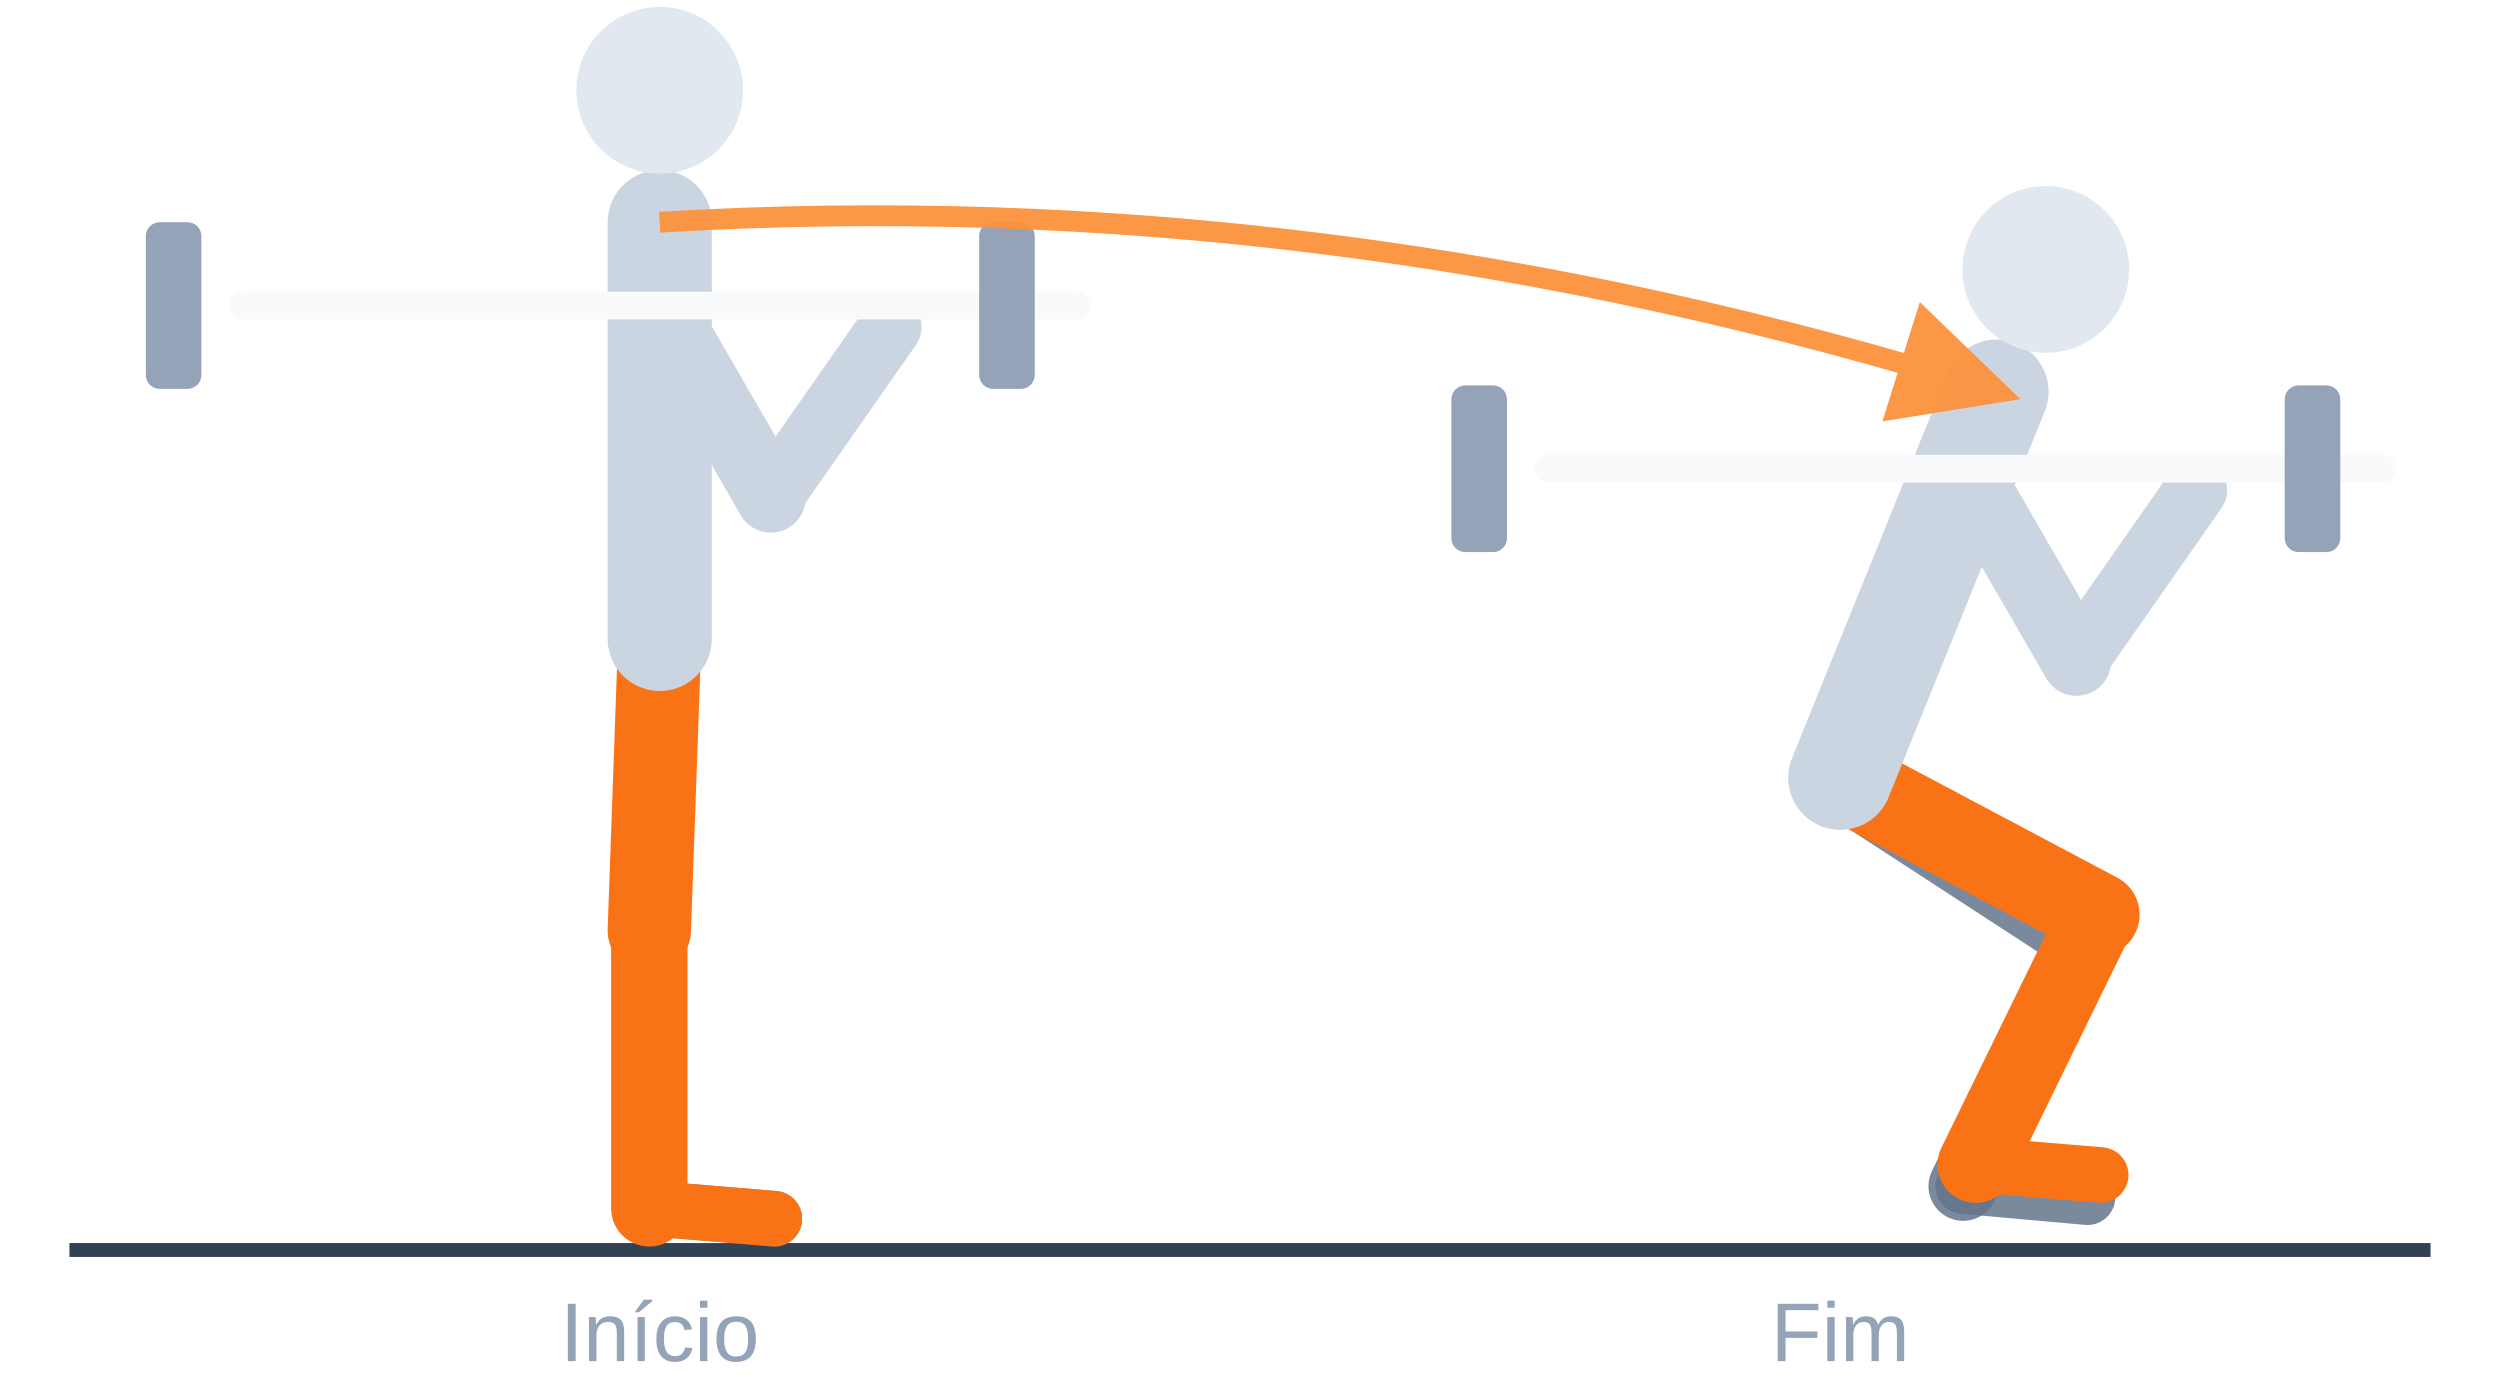
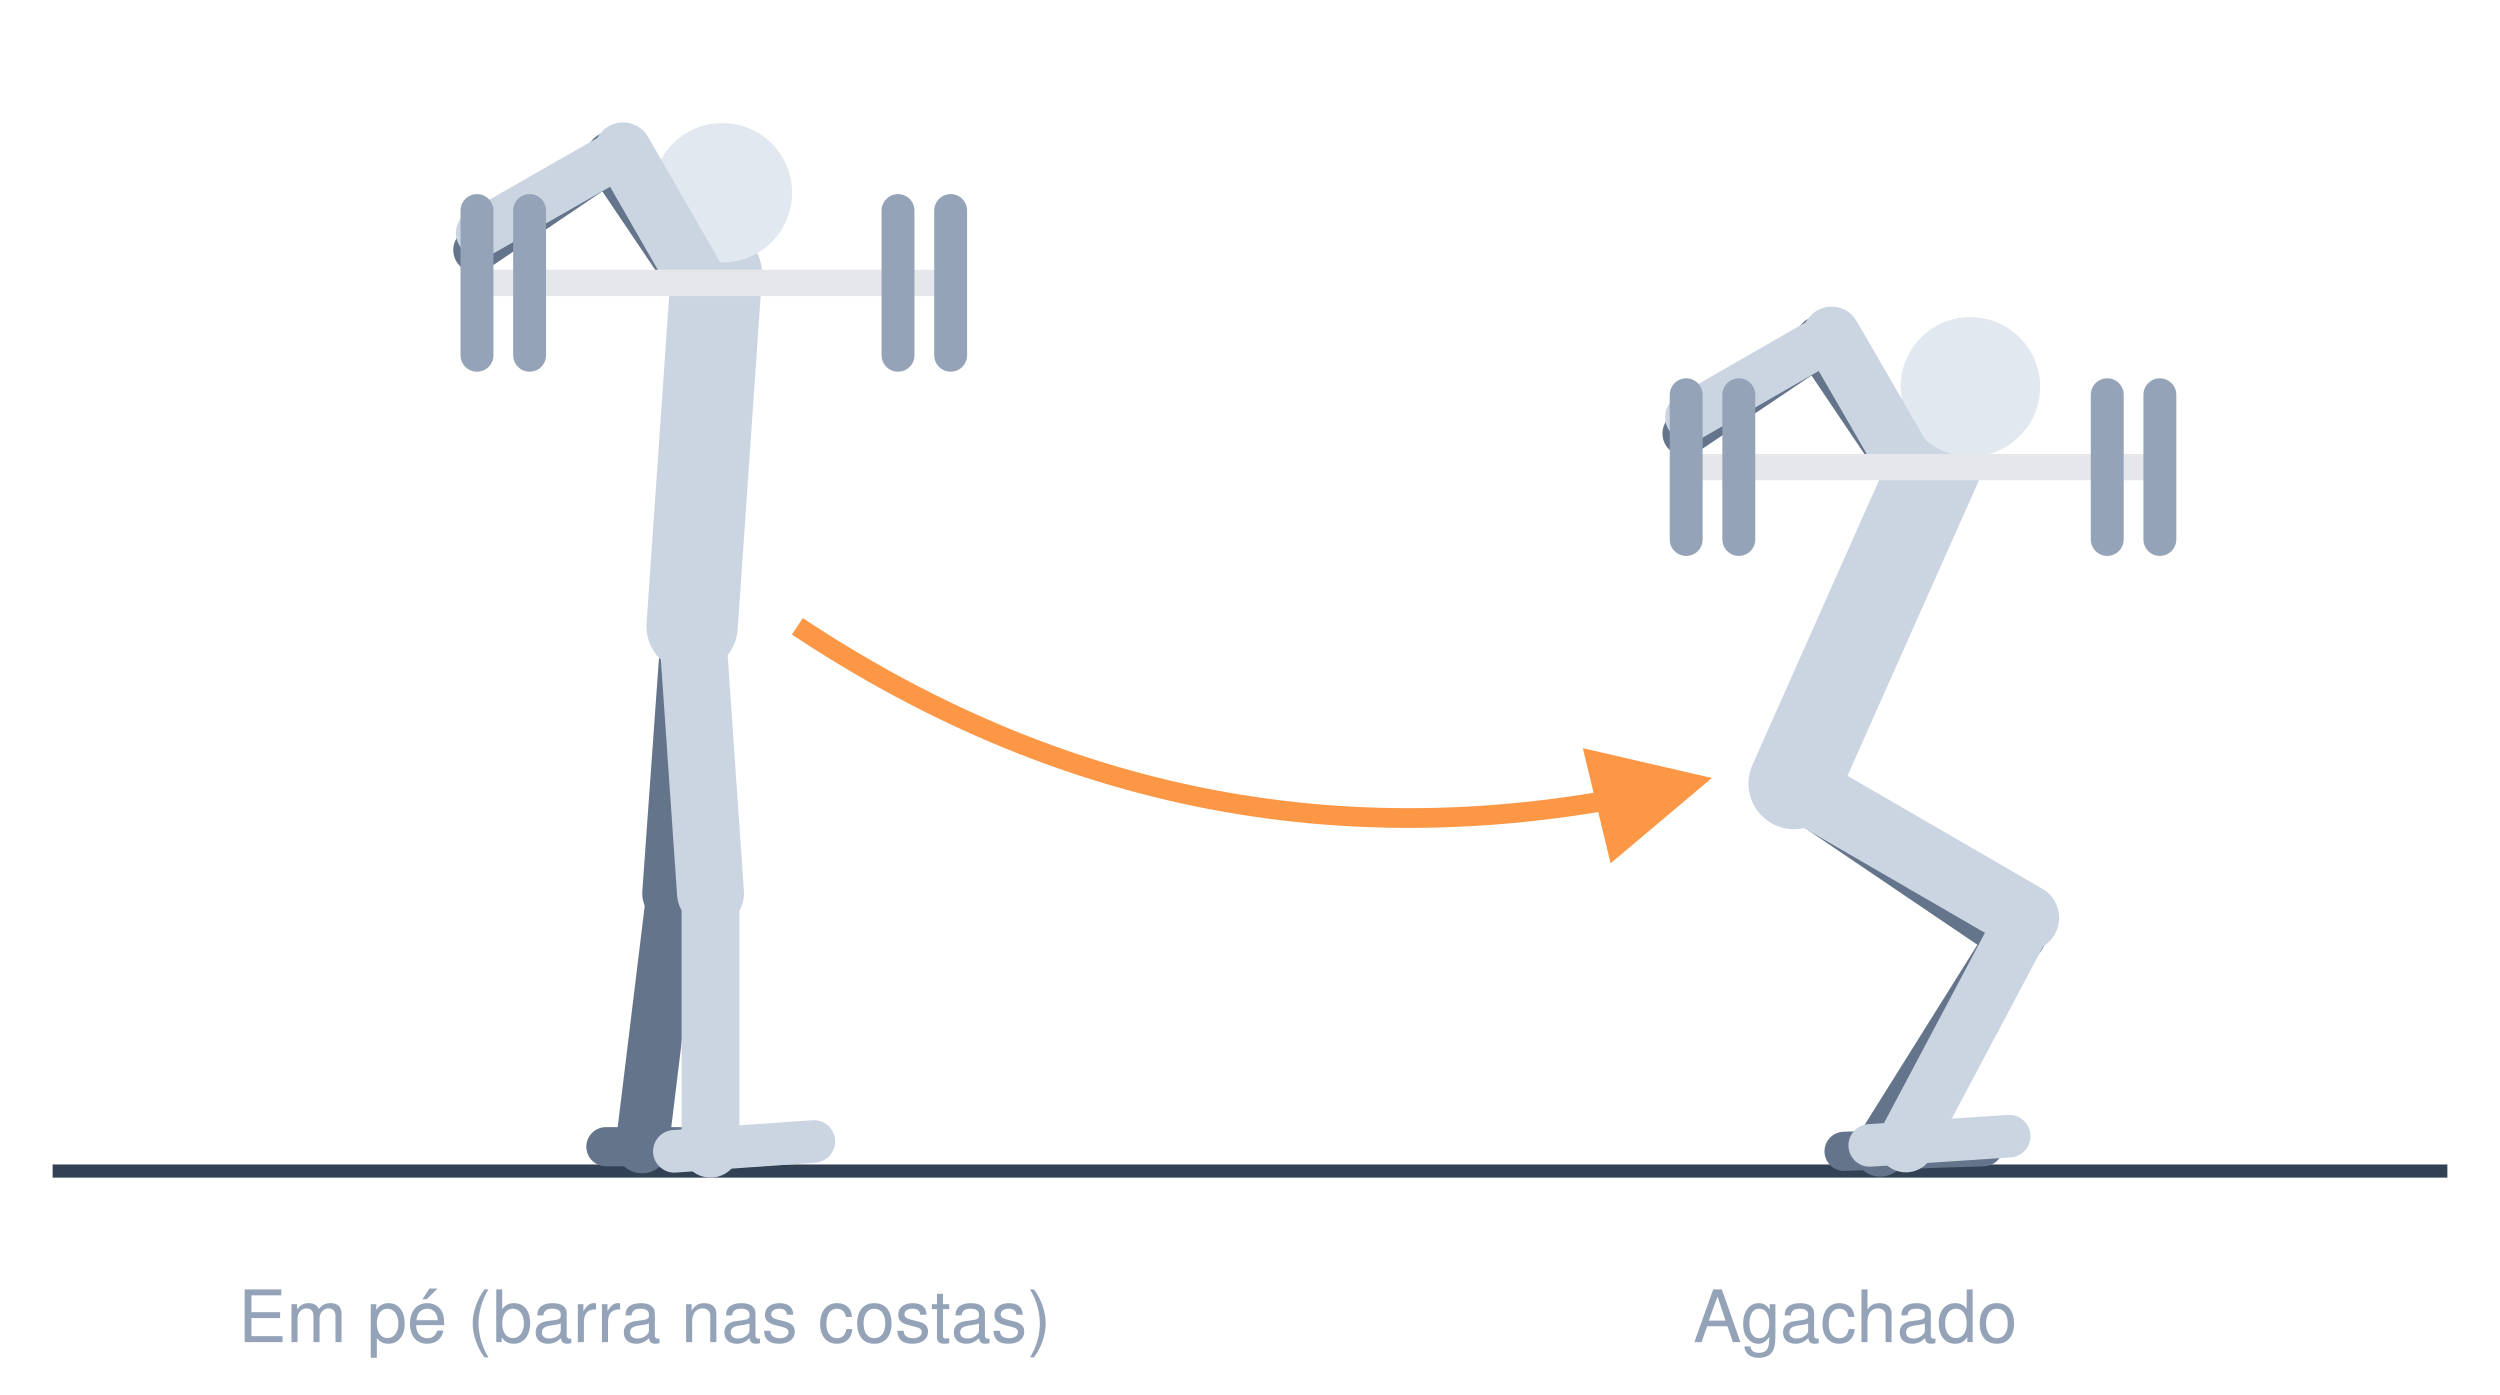
- <svg xmlns="http://www.w3.org/2000/svg" viewBox="0 0 360 200" role="img">
+ <svg xmlns="http://www.w3.org/2000/svg" viewBox="0 0 380 212" role="img" aria-label="agachamento-barra">
  <defs>
    <marker id="ah" viewBox="0 0 10 10" refX="8" refY="5" markerWidth="6" markerHeight="6" orient="auto-start-reverse">
      <path d="M0,0 L10,5 L0,10 z" fill="#fb923c" />
    </marker>
  </defs>
-   <line x1="10" y1="180" x2="350" y2="180" stroke="#334155" stroke-width="2" />
-   <line x1="95.0" y1="92.0" x2="93.5" y2="134.0" stroke="#64748b" stroke-width="11" stroke-linecap="round" opacity="0.85" />
-   <line x1="93.5" y1="134.0" x2="93.5" y2="174.0" stroke="#64748b" stroke-width="10" stroke-linecap="round" opacity="0.85" />
-   <line x1="93.5" y1="174.0" x2="111.5" y2="175.5" stroke="#64748b" stroke-width="8" stroke-linecap="round" opacity="0.85" />
-   <line x1="95.0" y1="44.0" x2="111.0" y2="71.7" stroke="#64748b" stroke-width="9" stroke-linecap="round" opacity="0.85" />
-   <line x1="111.0" y1="71.7" x2="128.2" y2="47.1" stroke="#64748b" stroke-width="8" stroke-linecap="round" opacity="0.85" />
-   <line x1="95.0" y1="92.0" x2="93.5" y2="134.0" stroke="#f97316" stroke-width="12" stroke-linecap="round" opacity="1.0" />
-   <line x1="93.5" y1="134.0" x2="93.5" y2="174.0" stroke="#f97316" stroke-width="11" stroke-linecap="round" opacity="1.0" />
-   <line x1="93.5" y1="174.0" x2="111.5" y2="175.5" stroke="#f97316" stroke-width="8" stroke-linecap="round" opacity="1.0" />
-   <line x1="95.0" y1="92.0" x2="95.0" y2="32.0" stroke="#cbd5e1" stroke-width="15" stroke-linecap="round" opacity="1.0" />
-   <circle cx="95.0" cy="13.0" r="12" fill="#e2e8f0" opacity="1.0" />
-   <line x1="95.0" y1="44.0" x2="111.0" y2="71.7" stroke="#cbd5e1" stroke-width="10" stroke-linecap="round" opacity="1.0" />
-   <line x1="111.0" y1="71.7" x2="128.2" y2="47.1" stroke="#cbd5e1" stroke-width="9" stroke-linecap="round" opacity="1.0" />
-   <line x1="155.0" y1="44.0" x2="35.0" y2="44.0" stroke="#f8fafc" stroke-width="4" stroke-linecap="round" opacity="1.0" />
-   <rect x="141.0" y="32.0" width="8" height="24" rx="2" fill="#94a3b8" />
-   <rect x="21.0" y="32.0" width="8" height="24" rx="2" fill="#94a3b8" />
-   <line x1="265.0" y1="112.0" x2="300.2" y2="134.9" stroke="#64748b" stroke-width="11" stroke-linecap="round" opacity="0.85" />
-   <line x1="300.2" y1="134.9" x2="282.7" y2="170.8" stroke="#64748b" stroke-width="10" stroke-linecap="round" opacity="0.85" />
-   <line x1="282.7" y1="170.8" x2="300.6" y2="172.4" stroke="#64748b" stroke-width="8" stroke-linecap="round" opacity="0.85" />
-   <line x1="283.0" y1="67.5" x2="299.0" y2="95.2" stroke="#64748b" stroke-width="9" stroke-linecap="round" opacity="0.85" />
-   <line x1="299.0" y1="95.2" x2="316.2" y2="70.6" stroke="#64748b" stroke-width="8" stroke-linecap="round" opacity="0.85" />
-   <line x1="265.0" y1="112.0" x2="302.1" y2="131.7" stroke="#f97316" stroke-width="12" stroke-linecap="round" opacity="1.0" />
-   <line x1="302.1" y1="131.7" x2="284.5" y2="167.7" stroke="#f97316" stroke-width="11" stroke-linecap="round" opacity="1.0" />
-   <line x1="284.5" y1="167.7" x2="302.5" y2="169.2" stroke="#f97316" stroke-width="8" stroke-linecap="round" opacity="1.0" />
-   <line x1="265.0" y1="112.0" x2="287.5" y2="56.4" stroke="#cbd5e1" stroke-width="15" stroke-linecap="round" opacity="1.0" />
-   <circle cx="294.6" cy="38.8" r="12" fill="#e2e8f0" opacity="1.0" />
-   <line x1="283.0" y1="67.5" x2="299.0" y2="95.2" stroke="#cbd5e1" stroke-width="10" stroke-linecap="round" opacity="1.0" />
-   <line x1="299.0" y1="95.2" x2="316.2" y2="70.6" stroke="#cbd5e1" stroke-width="9" stroke-linecap="round" opacity="1.0" />
-   <line x1="343.0" y1="67.5" x2="223.0" y2="67.5" stroke="#f8fafc" stroke-width="4" stroke-linecap="round" opacity="1.0" />
-   <rect x="329.0" y="55.5" width="8" height="24" rx="2" fill="#94a3b8" />
-   <rect x="209.0" y="55.5" width="8" height="24" rx="2" fill="#94a3b8" />
-   <path d="M95.0,32.0 Q191.2,26.2 287.5,56.4" fill="none" stroke="#fb923c" stroke-width="3" marker-end="url(#ah)" opacity="0.95" />
-   <text x="95" y="196" fill="#94a3b8" font-family="Arial" font-size="12" text-anchor="middle">Início</text>
-   <text x="265" y="196" fill="#94a3b8" font-family="Arial" font-size="12" text-anchor="middle">Fim</text>
+   <line x1="8.0" y1="178.0" x2="372.0" y2="178.0" stroke="#334155" stroke-width="2" stroke-linecap="butt" />
+   <line x1="105.2" y1="95.2" x2="102.3" y2="135.8" stroke="#64748b" stroke-width="9.361" stroke-linecap="round" />
+   <line x1="102.3" y1="135.8" x2="97.6" y2="174.3" stroke="#64748b" stroke-width="8.085" stroke-linecap="round" />
+   <line x1="92.1" y1="174.3" x2="113.3" y2="174.3" stroke="#64748b" stroke-width="5.957" stroke-linecap="round" />
+   <line x1="108.5" y1="47.0" x2="93.0" y2="24.0" stroke="#64748b" stroke-width="8.085" stroke-linecap="round" />
+   <line x1="93.0" y1="24.0" x2="72.3" y2="38.0" stroke="#64748b" stroke-width="6.808" stroke-linecap="round" />
+   <line x1="105.2" y1="95.2" x2="108.9" y2="41.6" stroke="#cbd5e1" stroke-width="13.876" stroke-linecap="round" />
+   <line x1="108.9" y1="41.6" x2="109.8" y2="29.3" stroke="#cbd5e1" stroke-width="7.4" stroke-linecap="round" />
+   <circle cx="109.8" cy="29.3" r="10.6" fill="#e2e8f0" />
+   <line x1="105.2" y1="95.2" x2="108.0" y2="135.8" stroke="#cbd5e1" stroke-width="10.176" stroke-linecap="round" />
+   <line x1="108.0" y1="135.8" x2="108.0" y2="174.6" stroke="#cbd5e1" stroke-width="8.788" stroke-linecap="round" />
+   <line x1="102.5" y1="175.0" x2="123.7" y2="173.5" stroke="#cbd5e1" stroke-width="6.475" stroke-linecap="round" />
+   <line x1="108.5" y1="47.0" x2="94.7" y2="23.0" stroke="#cbd5e1" stroke-width="8.788" stroke-linecap="round" />
+   <line x1="94.7" y1="23.0" x2="73.0" y2="35.4" stroke="#cbd5e1" stroke-width="7.4" stroke-linecap="round" />
+   <line x1="272.7" y1="119.1" x2="306.4" y2="141.9" stroke="#64748b" stroke-width="9.361" stroke-linecap="round" />
+   <line x1="306.4" y1="141.9" x2="285.8" y2="174.8" stroke="#64748b" stroke-width="8.085" stroke-linecap="round" />
+   <line x1="280.3" y1="175.0" x2="301.5" y2="174.3" stroke="#64748b" stroke-width="5.957" stroke-linecap="round" />
+   <line x1="292.3" y1="75.0" x2="276.8" y2="52.0" stroke="#64748b" stroke-width="8.085" stroke-linecap="round" />
+   <line x1="276.8" y1="52.0" x2="256.1" y2="65.9" stroke="#64748b" stroke-width="6.808" stroke-linecap="round" />
+   <line x1="272.7" y1="119.1" x2="294.5" y2="70.1" stroke="#cbd5e1" stroke-width="13.876" stroke-linecap="round" />
+   <line x1="294.5" y1="70.1" x2="299.5" y2="58.8" stroke="#cbd5e1" stroke-width="7.4" stroke-linecap="round" />
+   <circle cx="299.5" cy="58.8" r="10.6" fill="#e2e8f0" />
+   <line x1="272.7" y1="119.1" x2="307.9" y2="139.5" stroke="#cbd5e1" stroke-width="10.176" stroke-linecap="round" />
+   <line x1="307.9" y1="139.5" x2="289.7" y2="173.8" stroke="#cbd5e1" stroke-width="8.788" stroke-linecap="round" />
+   <line x1="284.2" y1="174.1" x2="305.4" y2="172.7" stroke="#cbd5e1" stroke-width="6.475" stroke-linecap="round" />
+   <line x1="292.3" y1="75.0" x2="278.4" y2="51.0" stroke="#cbd5e1" stroke-width="8.788" stroke-linecap="round" />
+   <line x1="278.4" y1="51.0" x2="256.8" y2="63.4" stroke="#cbd5e1" stroke-width="7.4" stroke-linecap="round" />
+   <line x1="72.5" y1="43.0" x2="144.5" y2="43.0" stroke="#e5e7eb" stroke-width="4" stroke-linecap="round" />
+   <line x1="72.5" y1="32.0" x2="72.5" y2="54.0" stroke="#94a3b8" stroke-width="5" stroke-linecap="round" />
+   <line x1="80.5" y1="32.0" x2="80.5" y2="54.0" stroke="#94a3b8" stroke-width="5" stroke-linecap="round" />
+   <line x1="144.5" y1="32.0" x2="144.5" y2="54.0" stroke="#94a3b8" stroke-width="5" stroke-linecap="round" />
+   <line x1="136.5" y1="32.0" x2="136.5" y2="54.0" stroke="#94a3b8" stroke-width="5" stroke-linecap="round" />
+   <line x1="256.3" y1="71.0" x2="328.3" y2="71.0" stroke="#e5e7eb" stroke-width="4" stroke-linecap="round" />
+   <line x1="256.3" y1="60.0" x2="256.3" y2="82.0" stroke="#94a3b8" stroke-width="5" stroke-linecap="round" />
+   <line x1="264.3" y1="60.0" x2="264.3" y2="82.0" stroke="#94a3b8" stroke-width="5" stroke-linecap="round" />
+   <line x1="328.3" y1="60.0" x2="328.3" y2="82.0" stroke="#94a3b8" stroke-width="5" stroke-linecap="round" />
+   <line x1="320.3" y1="60.0" x2="320.3" y2="82.0" stroke="#94a3b8" stroke-width="5" stroke-linecap="round" />
+   <path d="M121.2,95.2 Q183.7,136.7 256.7,119.1" fill="none" stroke="#fb923c" stroke-width="3" marker-end="url(#ah)" opacity="0.95" />
+   <text x="98.0" y="204.0" fill="#94a3b8" font-family="-apple-system,Helvetica,Arial,sans-serif" font-size="11" font-weight="400" text-anchor="middle">Em pé (barra nas costas)</text>
+   <text x="282.0" y="204.0" fill="#94a3b8" font-family="-apple-system,Helvetica,Arial,sans-serif" font-size="11" font-weight="400" text-anchor="middle">Agachado</text>
</svg>
